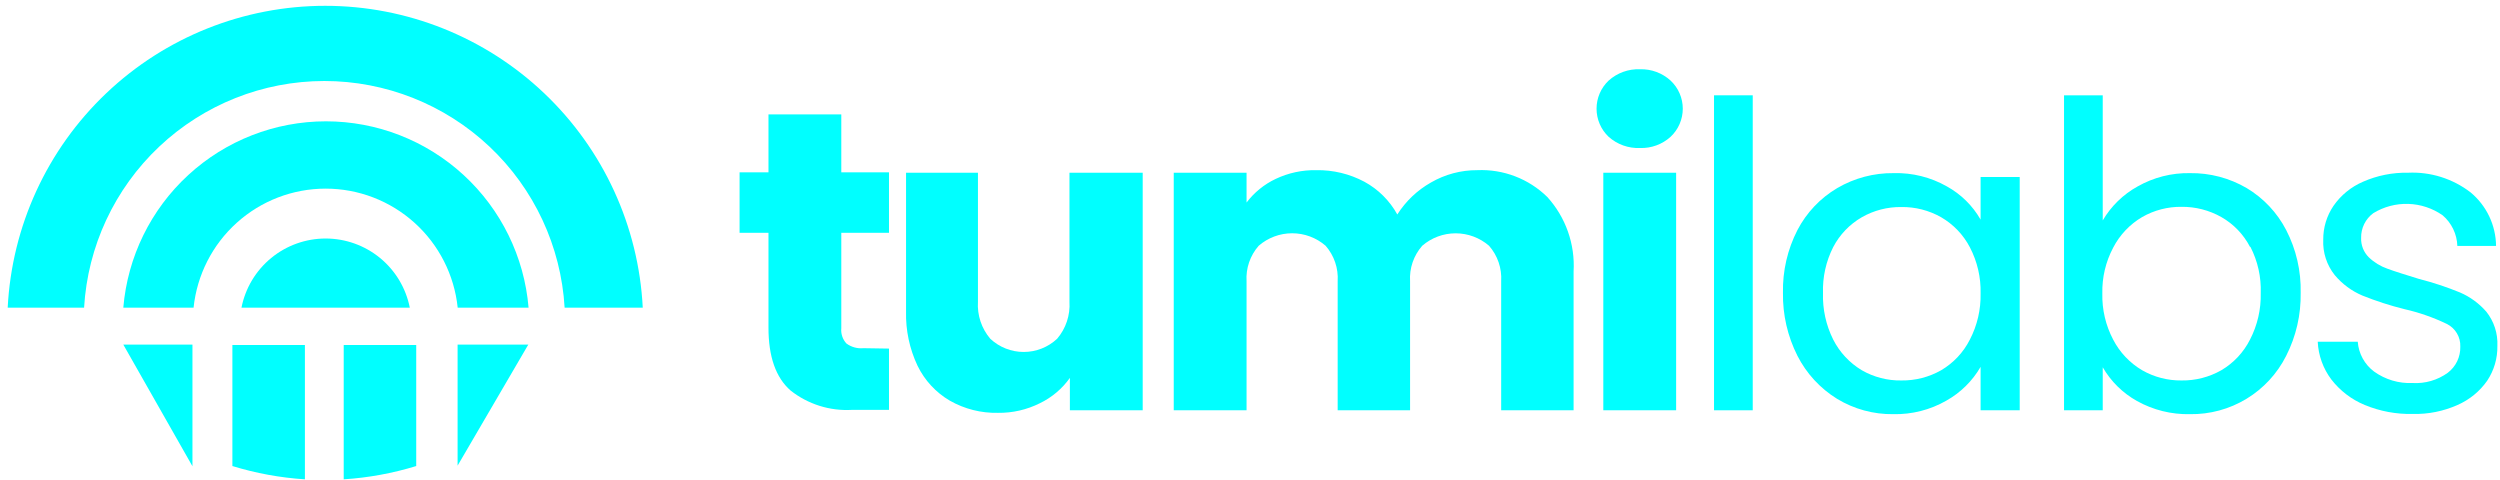
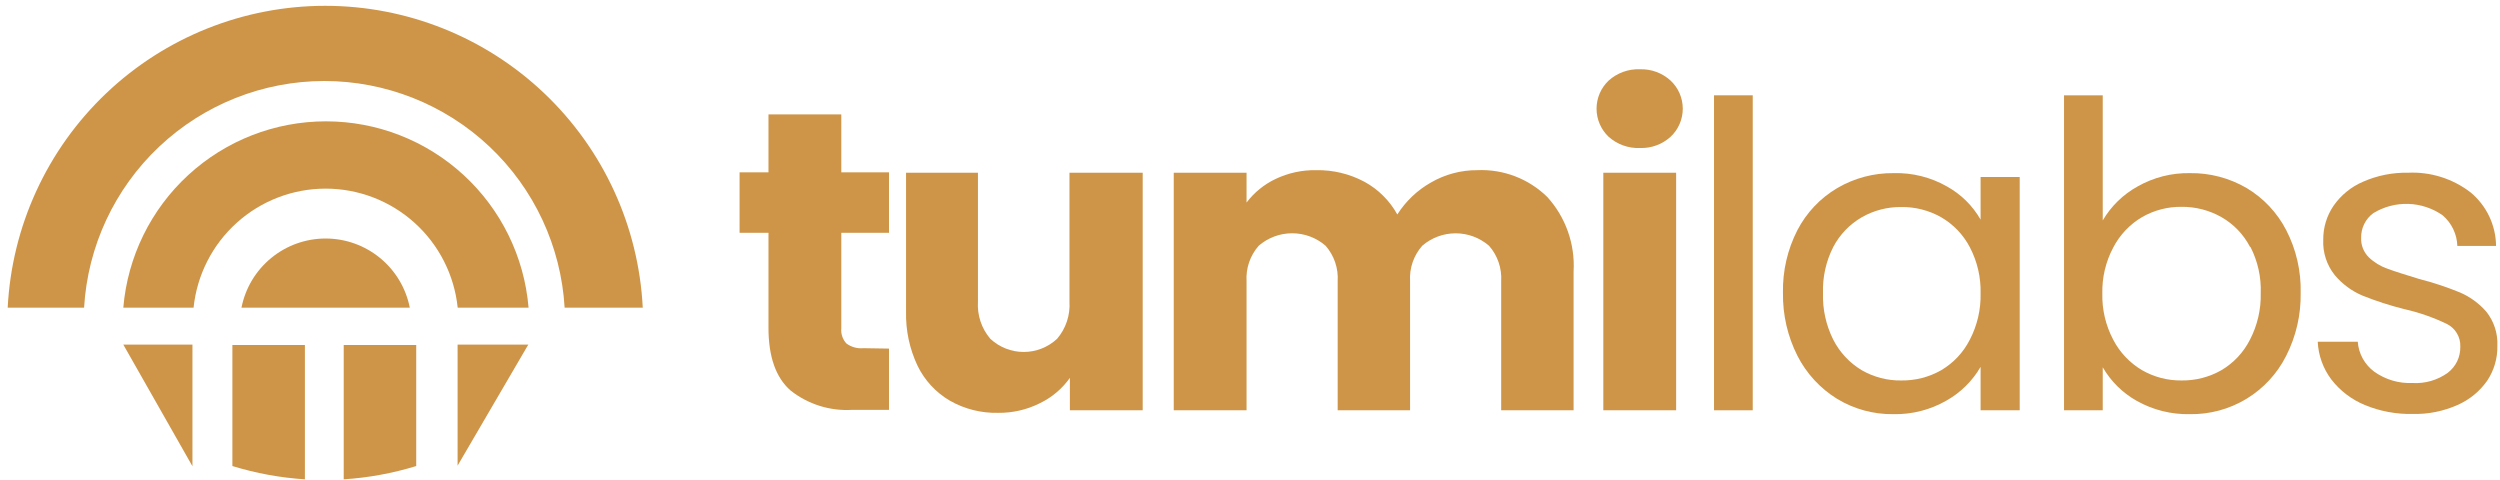
<svg xmlns="http://www.w3.org/2000/svg" width="266" height="51" viewBox="0 0 266 51" fill="none">
-   <path d="M94.589 37.09V43.611H90.644C88.293 43.745 85.974 43.014 84.124 41.557C82.545 40.18 81.759 37.938 81.766 34.83V24.767H78.691V18.334H81.766V12.173H89.514V18.334H94.589V24.767H89.514V34.917C89.485 35.212 89.519 35.509 89.612 35.79C89.706 36.071 89.858 36.329 90.058 36.547C90.58 36.932 91.227 37.11 91.872 37.047L94.589 37.09Z" fill="#00FFFF" />
-   <path d="M121.583 18.378V43.654H113.835V40.209C113.014 41.363 111.915 42.29 110.64 42.904C109.258 43.597 107.73 43.947 106.184 43.926C104.393 43.966 102.624 43.519 101.066 42.633C99.573 41.76 98.373 40.462 97.621 38.905C96.773 37.106 96.356 35.134 96.404 33.146V18.378H104.054V32.102C103.963 33.538 104.435 34.953 105.369 36.047C106.333 36.948 107.603 37.449 108.923 37.449C110.242 37.449 111.512 36.948 112.476 36.047C113.411 34.953 113.883 33.538 113.791 32.102V18.378H121.583Z" fill="#00FFFF" />
-   <path d="M164.637 20.964C165.605 22.033 166.351 23.284 166.83 24.644C167.31 26.004 167.514 27.446 167.43 28.886V43.654H159.725V29.929C159.812 28.547 159.347 27.187 158.432 26.148C157.445 25.294 156.184 24.825 154.879 24.825C153.574 24.825 152.313 25.294 151.325 26.148C150.41 27.187 149.945 28.547 150.032 29.929V43.654H142.328V29.929C142.417 28.549 141.956 27.189 141.045 26.148C140.057 25.291 138.794 24.82 137.486 24.82C136.179 24.82 134.915 25.291 133.927 26.148C133.012 27.187 132.547 28.547 132.634 29.929V43.654H124.886V18.378H132.634V21.551C133.447 20.479 134.505 19.617 135.721 19.041C137.077 18.396 138.565 18.076 140.067 18.106C141.843 18.077 143.596 18.5 145.164 19.334C146.643 20.138 147.861 21.348 148.674 22.822C149.568 21.412 150.796 20.243 152.249 19.421C153.747 18.551 155.45 18.097 157.183 18.106C158.555 18.045 159.925 18.268 161.207 18.76C162.49 19.251 163.657 20.002 164.637 20.964Z" fill="#00FFFF" />
-   <path d="M171.157 14.553C170.751 14.168 170.428 13.704 170.207 13.191C169.986 12.677 169.873 12.123 169.873 11.564C169.873 11.005 169.986 10.451 170.207 9.938C170.428 9.424 170.751 8.961 171.157 8.576C172.07 7.755 173.267 7.322 174.493 7.369C175.695 7.332 176.865 7.764 177.753 8.576C178.162 8.959 178.488 9.422 178.71 9.936C178.933 10.45 179.048 11.004 179.048 11.564C179.048 12.124 178.933 12.678 178.71 13.193C178.488 13.707 178.162 14.169 177.753 14.553C176.864 15.361 175.694 15.79 174.493 15.748C173.268 15.799 172.071 15.37 171.157 14.553ZM178.34 18.378V43.654H170.592V18.378H178.34Z" fill="#00FFFF" />
-   <path d="M186.491 10.141V43.654H182.372V10.141H186.491Z" fill="#00FFFF" />
-   <path d="M191.25 24.474C192.218 22.618 193.686 21.071 195.488 20.008C197.307 18.945 199.38 18.396 201.487 18.421C203.468 18.367 205.425 18.855 207.148 19.834C208.645 20.66 209.885 21.882 210.735 23.366V18.834H214.897V43.654H210.735V39.035C209.863 40.541 208.602 41.784 207.083 42.633C205.369 43.614 203.419 44.11 201.443 44.067C199.338 44.094 197.267 43.529 195.467 42.437C193.668 41.327 192.209 39.745 191.25 37.862C190.2 35.785 189.67 33.484 189.707 31.157C189.659 28.836 190.189 26.539 191.25 24.474ZM209.594 26.31C208.898 24.978 207.84 23.87 206.54 23.116C205.249 22.382 203.786 22.007 202.302 22.029C200.828 22.009 199.376 22.384 198.096 23.116C196.801 23.863 195.746 24.963 195.054 26.289C194.286 27.802 193.913 29.483 193.967 31.179C193.913 32.895 194.286 34.598 195.054 36.134C195.741 37.486 196.795 38.615 198.096 39.394C199.374 40.13 200.828 40.505 202.302 40.481C203.786 40.502 205.249 40.127 206.54 39.394C207.849 38.622 208.909 37.491 209.594 36.134C210.381 34.619 210.773 32.929 210.735 31.222C210.778 29.515 210.385 27.824 209.594 26.31Z" fill="#00FFFF" />
-   <path d="M227.448 19.834C229.142 18.873 231.064 18.385 233.012 18.421C235.129 18.391 237.214 18.94 239.043 20.008C240.833 21.076 242.29 22.623 243.248 24.474C244.315 26.537 244.845 28.835 244.791 31.157C244.834 33.485 244.304 35.787 243.248 37.862C242.297 39.754 240.832 41.339 239.022 42.436C237.211 43.534 235.129 44.099 233.012 44.067C231.04 44.11 229.094 43.626 227.372 42.665C225.857 41.82 224.599 40.581 223.731 39.079V43.654H219.613V10.141H223.731V23.453C224.622 21.934 225.906 20.684 227.448 19.834ZM239.401 26.267C238.711 24.937 237.651 23.835 236.348 23.094C235.055 22.365 233.593 21.99 232.11 22.007C230.643 21.99 229.199 22.365 227.926 23.094C226.61 23.867 225.54 24.998 224.84 26.354C224.046 27.852 223.65 29.528 223.688 31.222C223.647 32.931 224.044 34.622 224.84 36.134C225.54 37.49 226.61 38.621 227.926 39.394C229.199 40.123 230.643 40.498 232.11 40.481C233.594 40.503 235.057 40.127 236.348 39.394C237.657 38.623 238.717 37.491 239.401 36.134C240.192 34.605 240.585 32.9 240.542 31.179C240.602 29.475 240.224 27.784 239.445 26.267H239.401Z" fill="#00FFFF" />
-   <path d="M251.605 43.089C250.204 42.509 248.979 41.572 248.051 40.372C247.179 39.211 246.675 37.814 246.606 36.362H250.866C250.911 36.985 251.089 37.591 251.389 38.138C251.689 38.686 252.104 39.163 252.604 39.535C253.795 40.39 255.238 40.819 256.701 40.753C258.035 40.832 259.356 40.448 260.44 39.666C260.867 39.342 261.211 38.92 261.444 38.436C261.676 37.953 261.79 37.42 261.776 36.884C261.796 36.383 261.67 35.888 261.413 35.458C261.156 35.028 260.781 34.681 260.331 34.461C258.898 33.773 257.393 33.248 255.843 32.896C254.319 32.517 252.823 32.035 251.366 31.451C250.226 30.97 249.216 30.225 248.421 29.277C247.565 28.208 247.128 26.863 247.193 25.495C247.184 24.218 247.563 22.968 248.279 21.909C249.066 20.771 250.159 19.878 251.431 19.334C252.937 18.672 254.568 18.346 256.212 18.378C258.606 18.264 260.963 19.004 262.863 20.464C263.704 21.16 264.383 22.03 264.853 23.016C265.322 24.002 265.57 25.078 265.58 26.169H261.461C261.442 25.547 261.293 24.935 261.023 24.374C260.754 23.812 260.37 23.313 259.896 22.909C258.822 22.157 257.552 21.735 256.241 21.695C254.93 21.654 253.636 21.997 252.518 22.681C252.107 22.984 251.775 23.381 251.55 23.838C251.325 24.296 251.214 24.801 251.224 25.311C251.21 25.693 251.275 26.073 251.415 26.429C251.555 26.784 251.768 27.106 252.039 27.375C252.606 27.92 253.285 28.335 254.028 28.593C254.821 28.886 255.941 29.234 257.386 29.679C258.866 30.057 260.318 30.536 261.733 31.114C262.813 31.578 263.775 32.28 264.547 33.167C265.364 34.196 265.781 35.485 265.721 36.797C265.747 38.118 265.368 39.415 264.634 40.514C263.84 41.645 262.749 42.535 261.483 43.089C259.987 43.757 258.361 44.084 256.723 44.045C254.969 44.085 253.226 43.759 251.605 43.089Z" fill="#00FFFF" />
-   <path d="M34.506 8.619C41.04 8.619 47.326 11.116 52.08 15.598C56.833 20.081 59.693 26.21 60.076 32.733H68.389C67.95 24.069 64.198 15.905 57.91 9.928C51.623 3.951 43.279 0.619 34.604 0.619C25.929 0.619 17.585 3.951 11.297 9.928C5.01 15.905 1.258 24.069 0.819 32.733H8.947C9.33 26.212 12.189 20.084 16.94 15.602C21.691 11.12 27.974 8.622 34.506 8.619Z" fill="#00FFFF" />
-   <path d="M24.726 36.71H32.442V51C29.823 50.832 27.234 50.358 24.726 49.587V36.71Z" fill="#00FFFF" />
-   <path d="M44.286 36.71H36.571V51C39.189 50.832 41.778 50.358 44.286 49.587V36.71Z" fill="#00FFFF" />
-   <path d="M20.596 32.733C20.959 29.258 22.595 26.041 25.19 23.703C27.785 21.364 31.154 20.07 34.647 20.07C38.141 20.07 41.51 21.364 44.105 23.703C46.7 26.041 48.336 29.258 48.698 32.733H56.24C55.785 27.328 53.317 22.29 49.324 18.619C45.331 14.947 40.104 12.909 34.68 12.909C29.256 12.909 24.029 14.947 20.036 18.619C16.043 22.29 13.575 27.328 13.12 32.733H20.596Z" fill="#00FFFF" />
-   <path d="M43.602 32.733C43.191 30.66 42.074 28.794 40.441 27.452C38.808 26.111 36.76 25.378 34.647 25.378C32.534 25.378 30.486 26.111 28.853 27.452C27.22 28.794 26.103 30.66 25.693 32.733H43.602Z" fill="#00FFFF" />
-   <path d="M56.229 36.666H48.688V49.544L56.229 36.634V36.666Z" fill="#00FFFF" />
-   <path d="M20.477 36.666H13.12L20.477 49.609V36.666Z" fill="#00FFFF" />
+   <path d="M94.589 37.09V43.611H90.644C88.293 43.745 85.974 43.014 84.124 41.557C82.545 40.18 81.759 37.938 81.766 34.83V24.767H78.691V18.334H81.766V12.173H89.514V18.334H94.589V24.767H89.514V34.917C89.485 35.212 89.519 35.509 89.612 35.79C89.706 36.071 89.858 36.329 90.058 36.547C90.58 36.932 91.227 37.11 91.872 37.047L94.589 37.09Z" fill="#CE9548" />
+   <path d="M121.583 18.378V43.654H113.835V40.209C113.014 41.363 111.915 42.29 110.64 42.904C109.258 43.597 107.73 43.947 106.184 43.926C104.393 43.966 102.624 43.519 101.066 42.633C99.573 41.76 98.373 40.463 97.621 38.905C96.773 37.106 96.356 35.134 96.404 33.146V18.378H104.054V32.102C103.963 33.538 104.435 34.953 105.369 36.047C106.333 36.948 107.603 37.449 108.923 37.449C110.242 37.449 111.512 36.948 112.476 36.047C113.411 34.953 113.883 33.538 113.791 32.102V18.378H121.583Z" fill="#CE9548" />
+   <path d="M164.637 20.964C165.605 22.033 166.351 23.284 166.83 24.644C167.31 26.004 167.514 27.446 167.43 28.886V43.654H159.725V29.929C159.812 28.547 159.347 27.187 158.432 26.148C157.445 25.294 156.184 24.825 154.879 24.825C153.574 24.825 152.313 25.294 151.325 26.148C150.41 27.187 149.945 28.547 150.032 29.929V43.654H142.328V29.929C142.417 28.549 141.956 27.189 141.045 26.148C140.057 25.291 138.794 24.82 137.486 24.82C136.179 24.82 134.915 25.291 133.927 26.148C133.012 27.187 132.547 28.547 132.634 29.929V43.654H124.886V18.378H132.634V21.551C133.447 20.479 134.505 19.617 135.721 19.041C137.077 18.396 138.565 18.076 140.067 18.106C141.843 18.077 143.596 18.5 145.164 19.334C146.643 20.138 147.861 21.348 148.674 22.822C149.568 21.412 150.796 20.243 152.249 19.421C153.747 18.551 155.45 18.097 157.183 18.106C158.555 18.045 159.925 18.268 161.207 18.759C162.49 19.251 163.657 20.002 164.637 20.964Z" fill="#CE9548" />
+   <path d="M171.157 14.553C170.751 14.168 170.428 13.704 170.207 13.191C169.986 12.677 169.873 12.123 169.873 11.564C169.873 11.005 169.986 10.451 170.207 9.938C170.428 9.424 170.751 8.961 171.157 8.576C172.07 7.755 173.267 7.322 174.493 7.37C175.695 7.332 176.865 7.764 177.753 8.576C178.162 8.959 178.488 9.422 178.71 9.936C178.933 10.45 179.048 11.004 179.048 11.564C179.048 12.124 178.933 12.678 178.71 13.193C178.488 13.707 178.162 14.169 177.753 14.553C176.864 15.361 175.694 15.79 174.493 15.748C173.268 15.799 172.071 15.37 171.157 14.553ZM178.34 18.378V43.654H170.592V18.378H178.34Z" fill="#CE9548" />
+   <path d="M186.491 10.141V43.654H182.372V10.141H186.491Z" fill="#CE9548" />
+   <path d="M191.25 24.474C192.218 22.618 193.686 21.071 195.488 20.008C197.307 18.945 199.38 18.396 201.487 18.421C203.468 18.367 205.425 18.855 207.148 19.834C208.645 20.66 209.885 21.882 210.735 23.366V18.834H214.897V43.654H210.735V39.035C209.863 40.541 208.602 41.784 207.083 42.633C205.369 43.614 203.419 44.11 201.443 44.067C199.338 44.094 197.267 43.529 195.467 42.437C193.668 41.327 192.209 39.745 191.25 37.862C190.2 35.785 189.67 33.484 189.707 31.157C189.659 28.836 190.189 26.539 191.25 24.474ZM209.594 26.31C208.898 24.978 207.84 23.87 206.54 23.116C205.249 22.382 203.786 22.007 202.302 22.029C200.828 22.009 199.376 22.384 198.096 23.116C196.801 23.863 195.746 24.963 195.054 26.289C194.286 27.802 193.913 29.483 193.967 31.179C193.913 32.895 194.286 34.598 195.054 36.134C195.741 37.486 196.795 38.615 198.096 39.394C199.374 40.13 200.828 40.505 202.302 40.481C203.786 40.502 205.249 40.127 206.54 39.394C207.849 38.622 208.909 37.491 209.594 36.134C210.381 34.619 210.773 32.929 210.735 31.222C210.778 29.515 210.385 27.824 209.594 26.31Z" fill="#CE9548" />
+   <path d="M227.448 19.834C229.142 18.873 231.064 18.385 233.012 18.421C235.129 18.391 237.214 18.94 239.043 20.008C240.833 21.076 242.29 22.623 243.248 24.474C244.315 26.537 244.845 28.835 244.791 31.157C244.834 33.485 244.304 35.787 243.248 37.862C242.297 39.754 240.832 41.339 239.022 42.436C237.211 43.534 235.129 44.099 233.012 44.067C231.04 44.11 229.094 43.626 227.372 42.665C225.857 41.82 224.599 40.581 223.731 39.079V43.654H219.613V10.141H223.731V23.453C224.622 21.934 225.906 20.684 227.448 19.834ZM239.401 26.267C238.711 24.937 237.651 23.835 236.348 23.094C235.055 22.365 233.593 21.99 232.11 22.007C230.643 21.99 229.199 22.365 227.926 23.094C226.61 23.867 225.54 24.998 224.84 26.354C224.046 27.852 223.65 29.528 223.688 31.222C223.647 32.931 224.044 34.622 224.84 36.134C225.54 37.49 226.61 38.621 227.926 39.394C229.199 40.123 230.643 40.498 232.11 40.481C233.594 40.503 235.057 40.127 236.348 39.394C237.657 38.623 238.717 37.491 239.401 36.134C240.192 34.605 240.585 32.9 240.542 31.179C240.602 29.475 240.224 27.784 239.445 26.267H239.401Z" fill="#CE9548" />
+   <path d="M251.605 43.089C250.204 42.509 248.979 41.572 248.051 40.372C247.179 39.211 246.675 37.813 246.606 36.362H250.866C250.911 36.985 251.089 37.591 251.389 38.138C251.689 38.686 252.104 39.162 252.604 39.535C253.795 40.39 255.238 40.819 256.701 40.752C258.035 40.831 259.356 40.448 260.44 39.666C260.867 39.342 261.211 38.92 261.444 38.436C261.676 37.953 261.79 37.42 261.776 36.884C261.796 36.383 261.67 35.888 261.413 35.458C261.156 35.028 260.781 34.681 260.331 34.461C258.898 33.773 257.393 33.248 255.843 32.896C254.319 32.517 252.823 32.035 251.366 31.451C250.226 30.97 249.216 30.225 248.421 29.277C247.565 28.208 247.128 26.863 247.193 25.495C247.184 24.218 247.563 22.968 248.279 21.909C249.066 20.771 250.159 19.878 251.431 19.334C252.937 18.672 254.568 18.346 256.212 18.378C258.606 18.264 260.963 19.004 262.863 20.464C263.704 21.16 264.383 22.03 264.853 23.016C265.322 24.002 265.57 25.078 265.58 26.169H261.461C261.442 25.547 261.293 24.935 261.023 24.374C260.754 23.812 260.37 23.313 259.896 22.909C258.822 22.157 257.552 21.735 256.241 21.695C254.93 21.654 253.636 21.997 252.518 22.681C252.107 22.984 251.775 23.381 251.55 23.838C251.325 24.296 251.214 24.801 251.224 25.311C251.21 25.692 251.275 26.073 251.415 26.429C251.555 26.784 251.768 27.106 252.039 27.375C252.606 27.92 253.285 28.335 254.028 28.593C254.821 28.886 255.941 29.234 257.386 29.679C258.866 30.057 260.318 30.536 261.733 31.114C262.813 31.578 263.775 32.28 264.547 33.167C265.364 34.196 265.781 35.485 265.721 36.797C265.747 38.118 265.368 39.415 264.634 40.513C263.84 41.645 262.749 42.535 261.483 43.089C259.987 43.757 258.361 44.084 256.723 44.045C254.969 44.085 253.226 43.759 251.605 43.089Z" fill="#CE9548" />
+   <path d="M34.506 8.619C41.04 8.619 47.326 11.116 52.08 15.598C56.833 20.081 59.693 26.21 60.076 32.733H68.389C67.95 24.069 64.198 15.905 57.91 9.928C51.623 3.951 43.279 0.619 34.604 0.619C25.929 0.619 17.585 3.951 11.297 9.928C5.01 15.905 1.258 24.069 0.819 32.733H8.947C9.33 26.212 12.189 20.084 16.94 15.602C21.691 11.12 27.974 8.622 34.506 8.619Z" fill="#CE9548" />
+   <path d="M24.726 36.71H32.442V51C29.823 50.832 27.234 50.358 24.726 49.587V36.71Z" fill="#CE9548" />
+   <path d="M44.286 36.71H36.571V51C39.189 50.832 41.778 50.358 44.286 49.587V36.71Z" fill="#CE9548" />
+   <path d="M20.596 32.733C20.959 29.258 22.595 26.041 25.19 23.703C27.785 21.364 31.154 20.07 34.647 20.07C38.141 20.07 41.51 21.364 44.105 23.703C46.7 26.041 48.336 29.258 48.698 32.733H56.24C55.785 27.328 53.317 22.29 49.324 18.619C45.331 14.947 40.104 12.91 34.68 12.91C29.256 12.91 24.029 14.947 20.036 18.619C16.043 22.29 13.575 27.328 13.12 32.733H20.596Z" fill="#CE9548" />
+   <path d="M43.602 32.733C43.191 30.66 42.074 28.794 40.441 27.452C38.808 26.111 36.76 25.378 34.647 25.378C32.534 25.378 30.486 26.111 28.853 27.452C27.22 28.794 26.103 30.66 25.693 32.733H43.602Z" fill="#CE9548" />
+   <path d="M56.229 36.666H48.688V49.544L56.229 36.634V36.666Z" fill="#CE9548" />
+   <path d="M20.477 36.666H13.12L20.477 49.609V36.666Z" fill="#CE9548" />
</svg>
